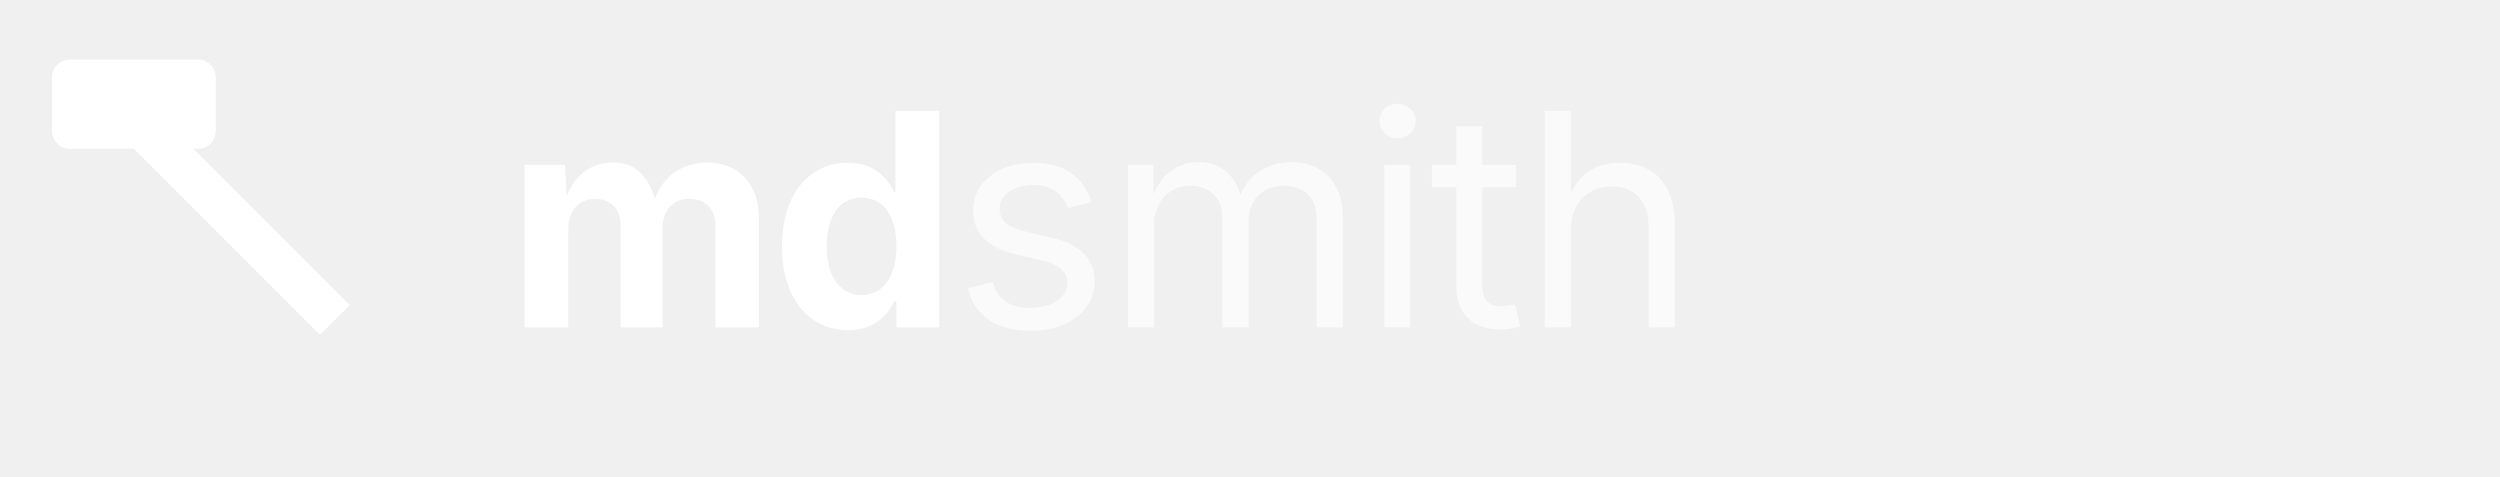
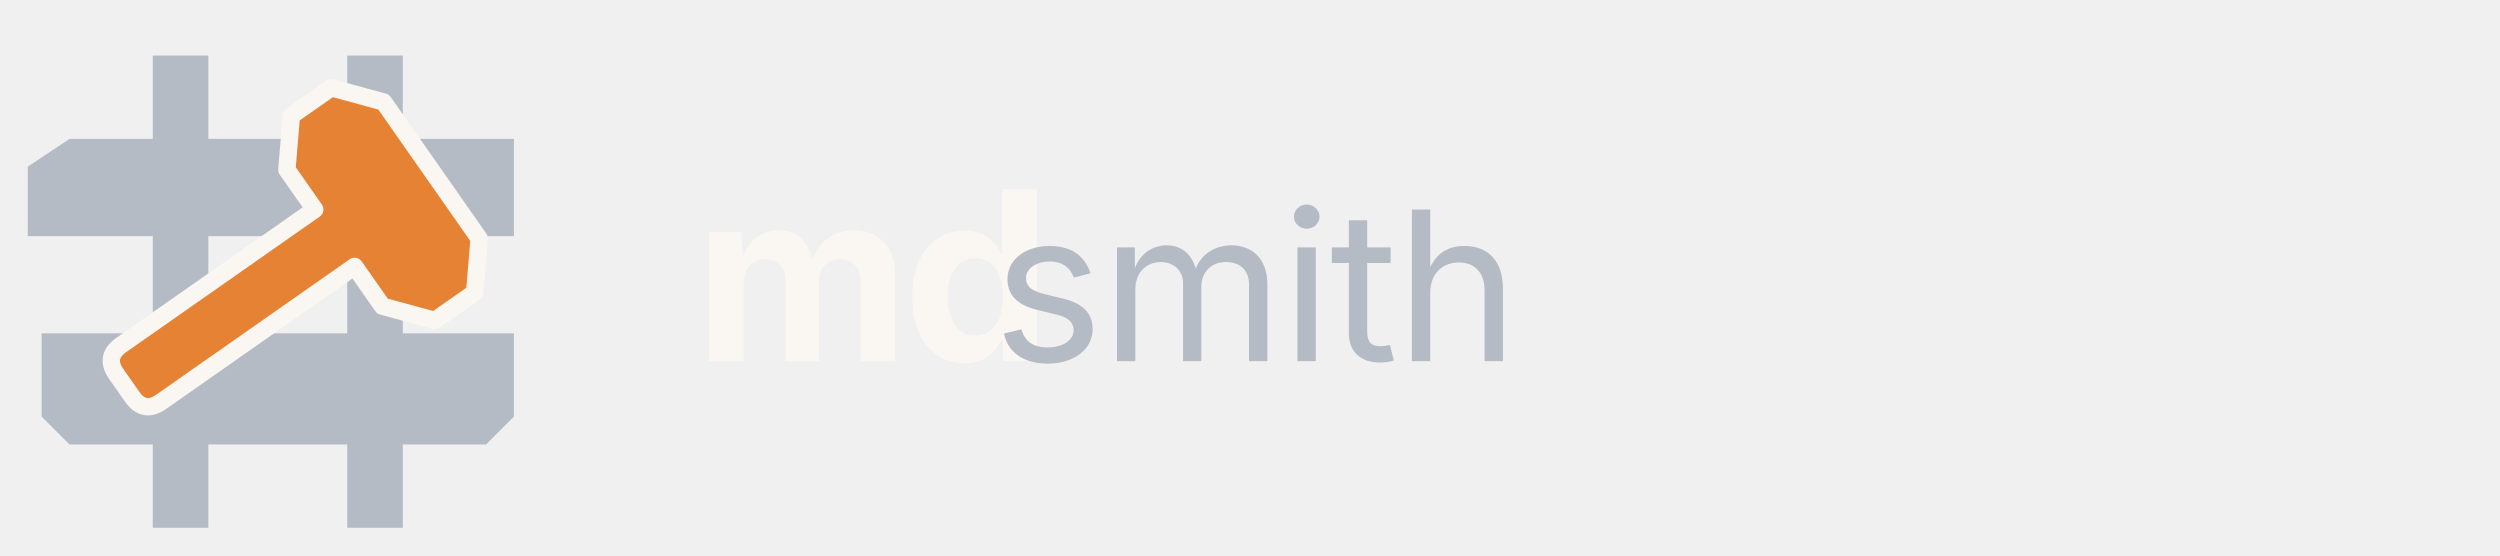
- <svg xmlns="http://www.w3.org/2000/svg" viewBox="0 0 168 32" role="img" aria-label="mdsmith">
-   <g fill="#FFFFFF">
-     <path d="M8.5 12.5l13 13 2-2-13-13z" transform="translate(0 -3)" />
-     <rect x="3.5" y="4" width="11" height="6" rx="1.2" />
+ <svg xmlns="http://www.w3.org/2000/svg" viewBox="0 0 360 80" role="img" aria-label="mdsmith">
+   <g fill="#B4BBC4">
+     <path d="M4 24 L10 20 L74 20 L74 34 L4 34 Z" />
+     <path d="M6 48 L74 48 L74 60 L70 64 L10 64 L6 60 Z" />
+     <rect x="22" y="8" width="8" height="68" />
+     <rect x="50" y="8" width="8" height="68" />
  </g>
-   <g font-family="ui-sans-serif, -apple-system, BlinkMacSystemFont, 'Segoe UI', sans-serif" font-size="20" fill="#FFFFFF">
-     <text x="34" y="22" font-weight="700" letter-spacing="-0.5">md</text>
-     <text x="64" y="22" font-weight="400" letter-spacing="-0.3" opacity="0.65">smith</text>
+   <g transform="rotate(55 40 40)">
+     <path fill="#E58233" stroke="#FAF7F2" stroke-width="2.5" stroke-linejoin="round" d="M 28 13 L 52 13 L 58 18 L 58 25 L 52 30 L 45 30 L 45 64 Q 45 67 42 67 L 38 67 Q 35 67 35 64 L 35 30 L 28 30 L 22 25 L 22 18 Z" />
+   </g>
+   <g font-family="'IBM Plex Sans', ui-sans-serif, -apple-system, BlinkMacSystemFont, 'Segoe UI', sans-serif" font-size="34" letter-spacing="-0.03em">
+     <text x="100" y="52" font-weight="700" fill="#FAF7F2">md</text>
+     <text x="143" y="52" font-weight="400" fill="#B4BBC4" letter-spacing="-0.01em" font-size="30">smith</text>
  </g>
</svg>
